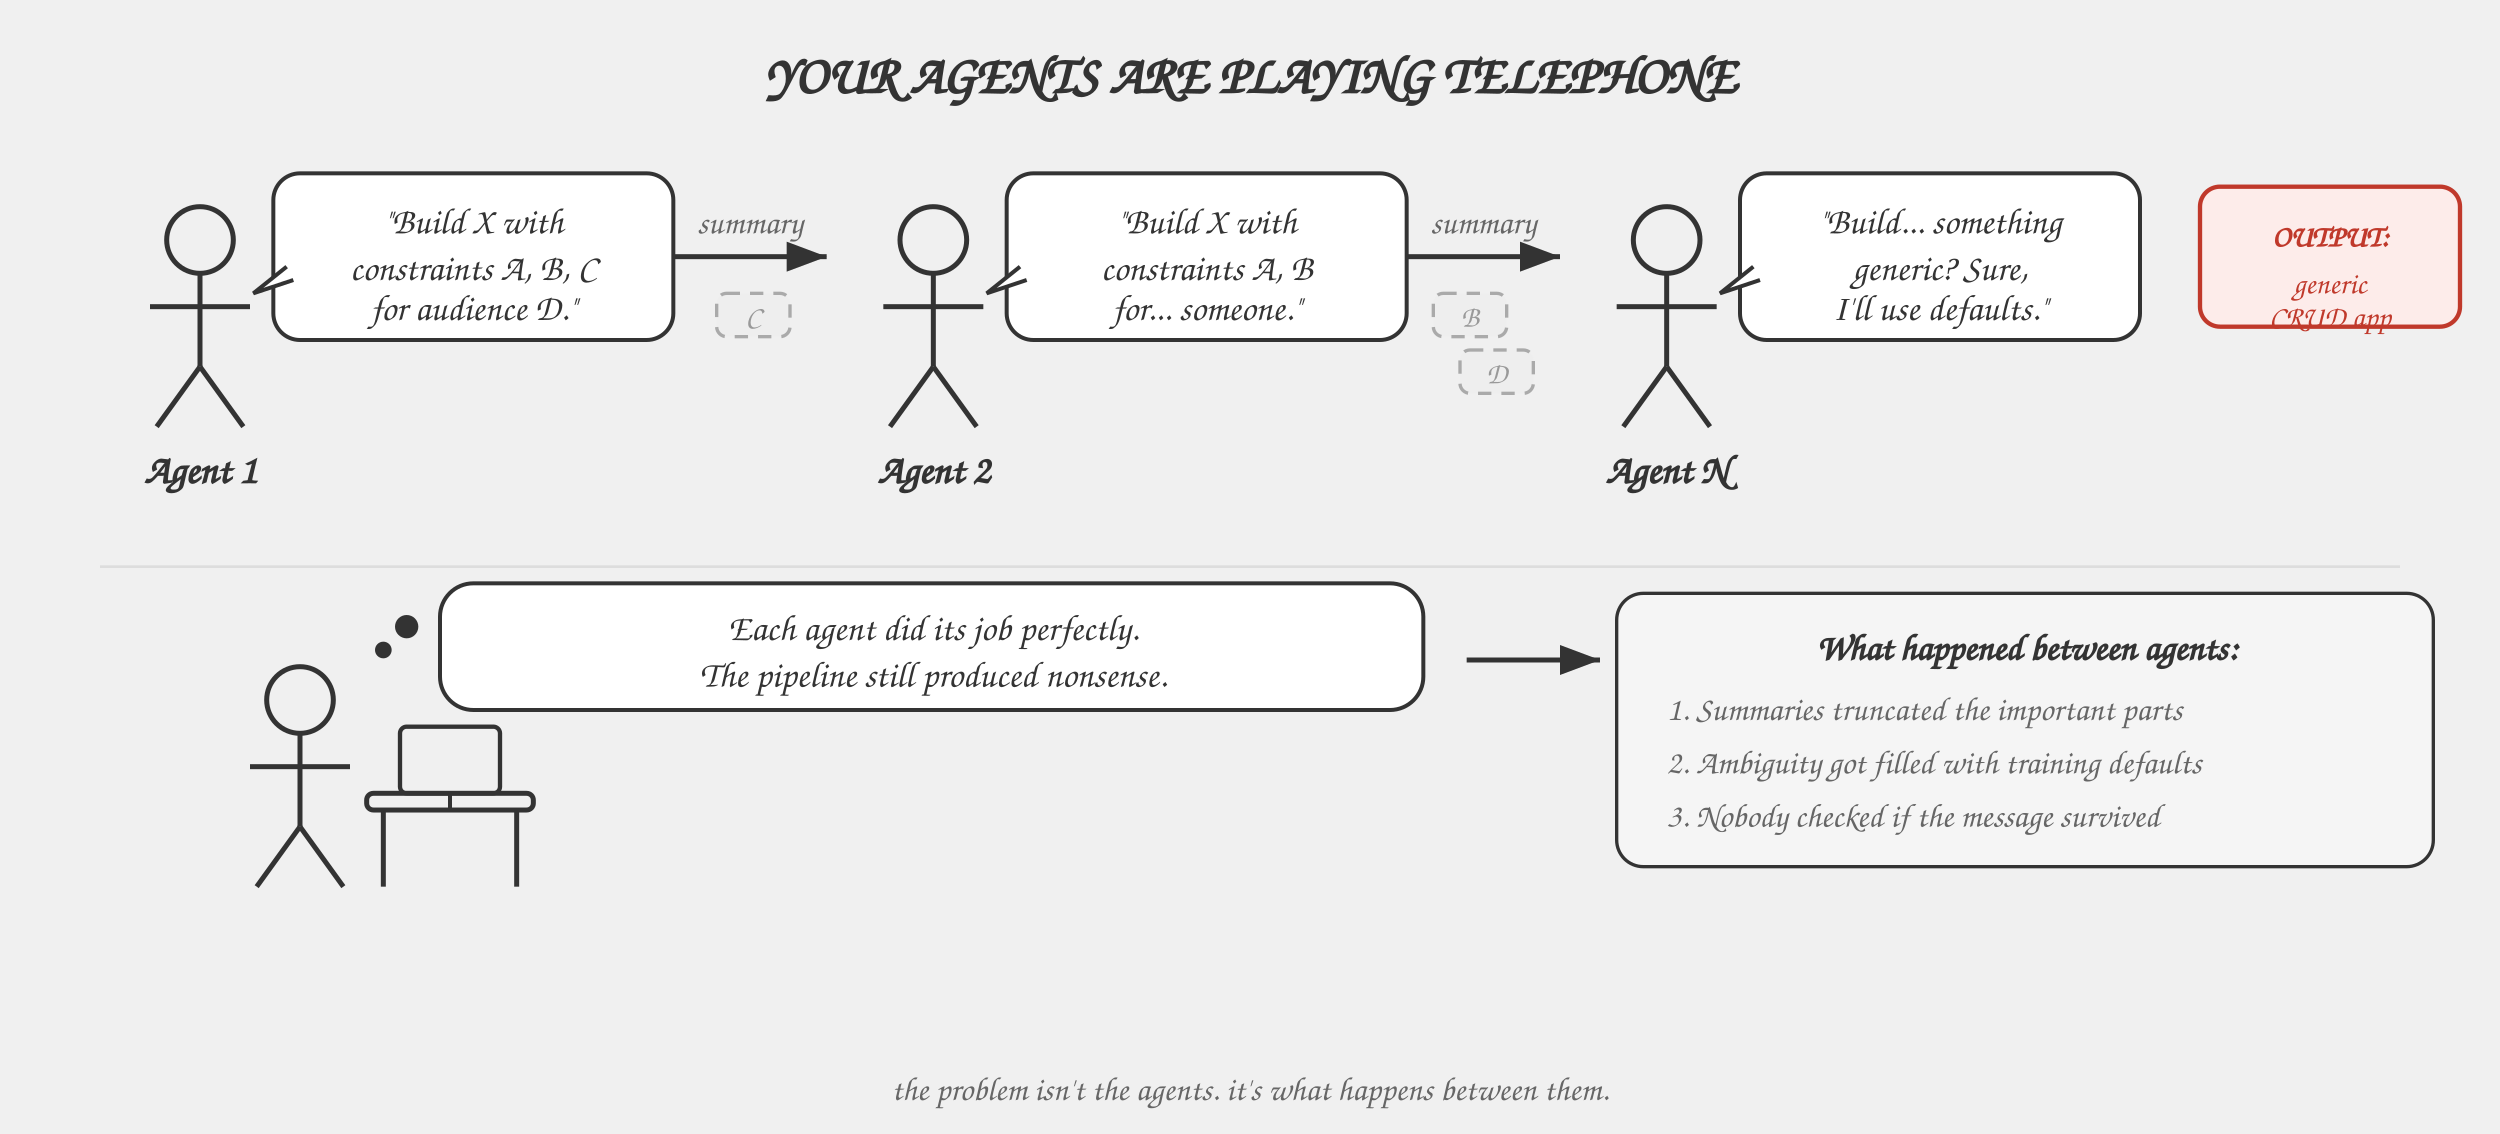
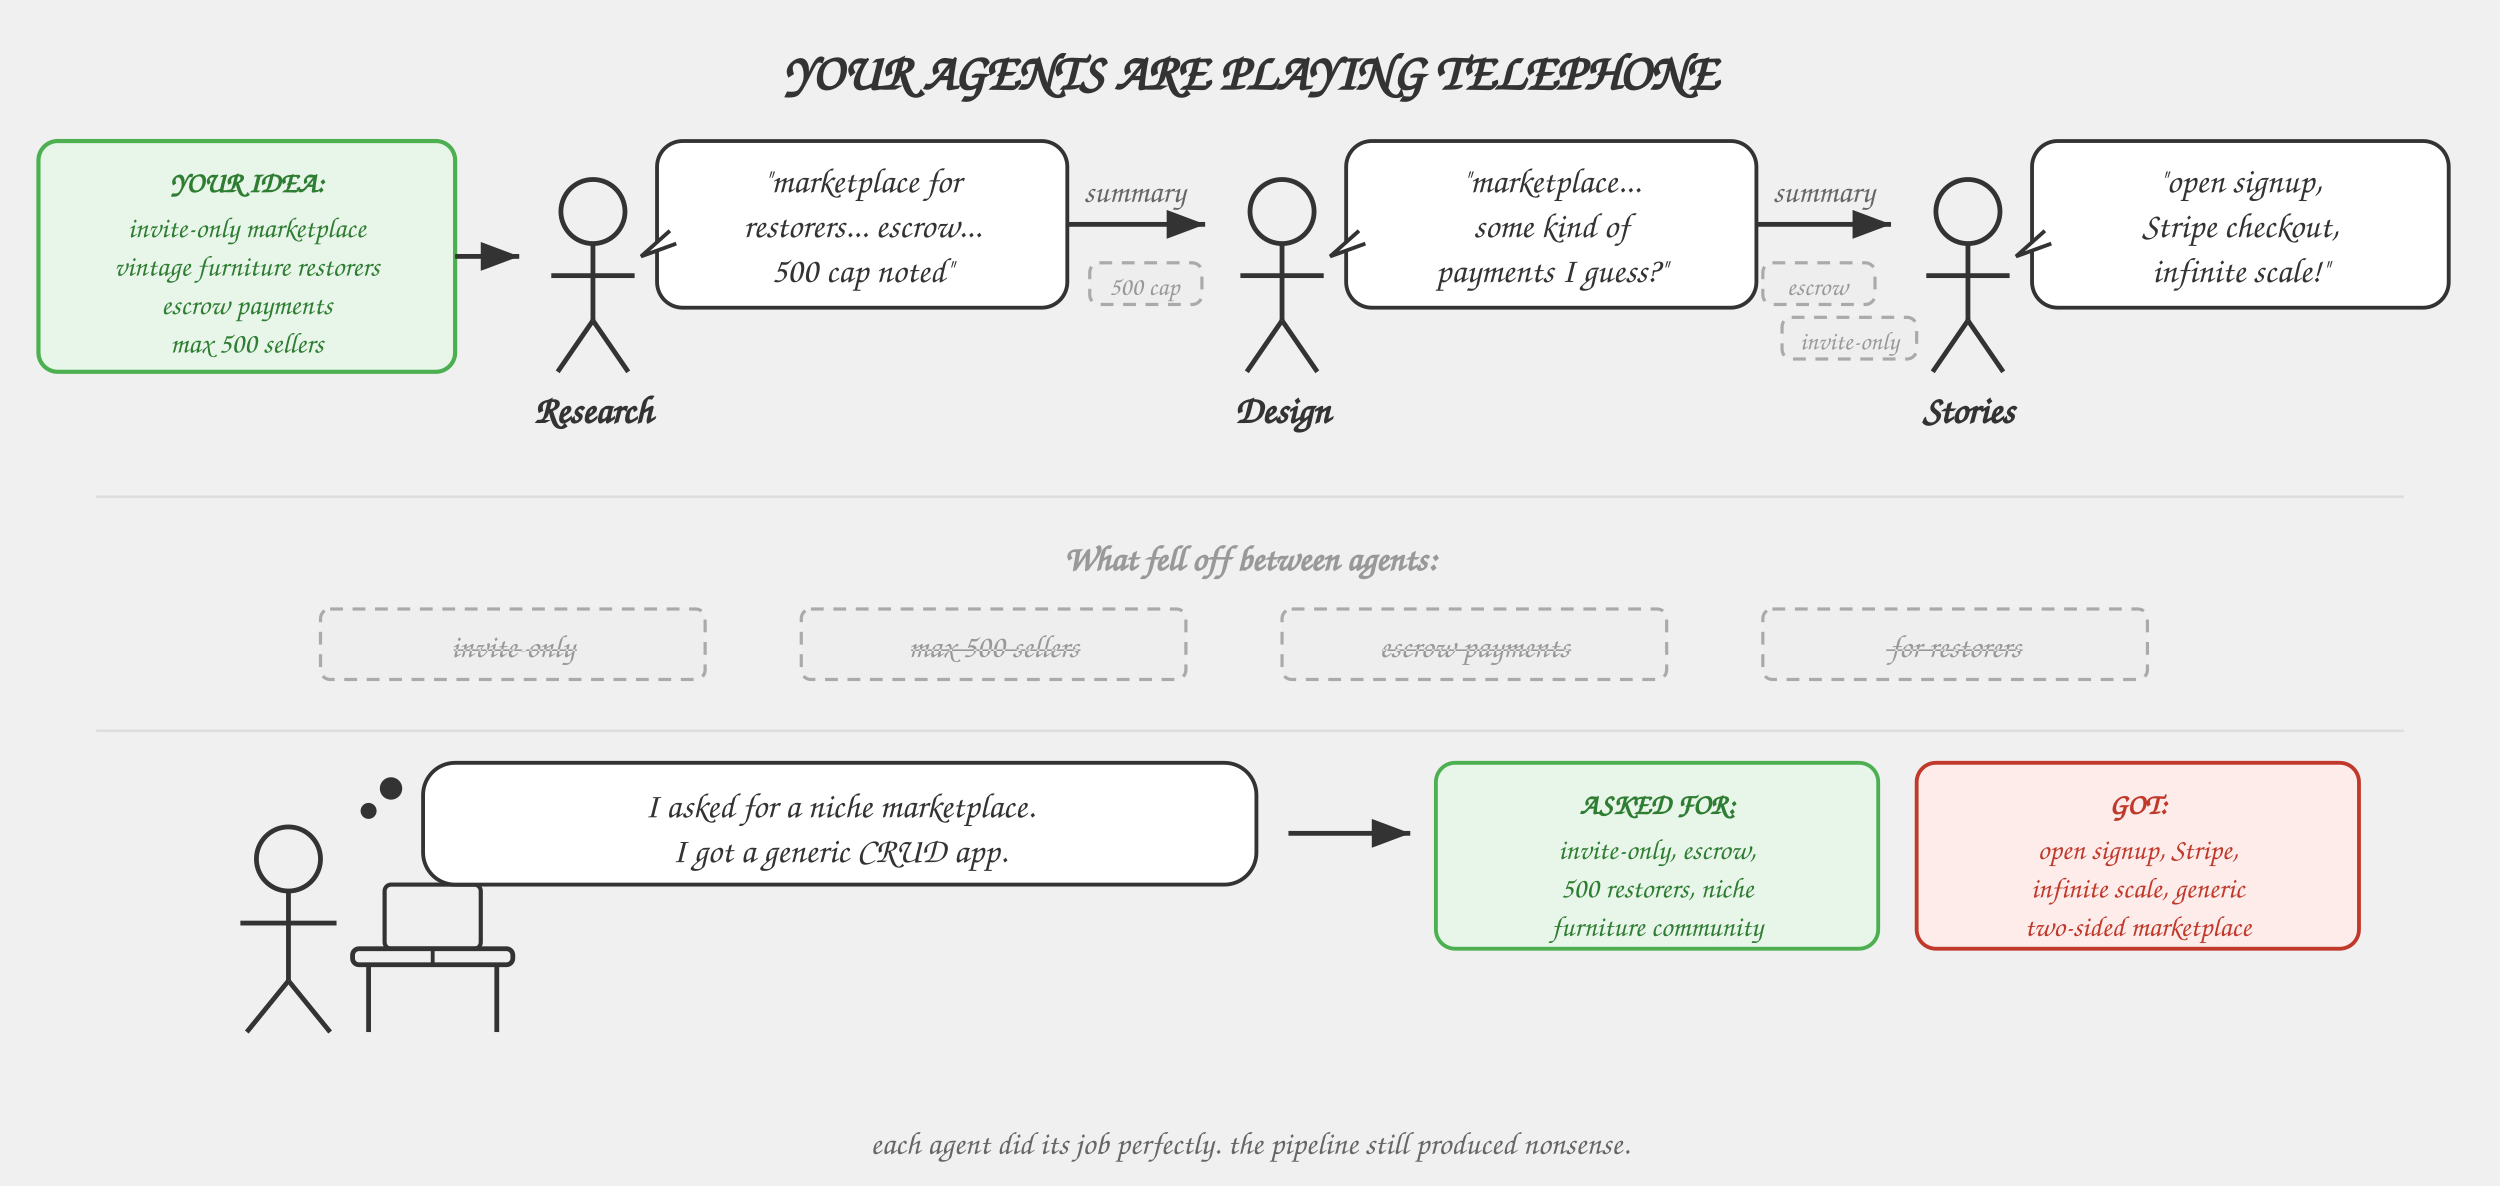
- <svg xmlns="http://www.w3.org/2000/svg" viewBox="0 0 750 340" font-family="'xkcd Script', 'Comic Sans MS', 'Chalkboard SE', cursive" font-size="14">
+ <svg xmlns="http://www.w3.org/2000/svg" viewBox="0 0 780 370" font-family="'xkcd Script', 'Comic Sans MS', 'Chalkboard SE', cursive" font-size="14">
  <style>
    text { fill: #333; }
    .title { font-size: 16px; font-weight: bold; }
    .label { font-size: 12px; }
    .small { font-size: 11px; }
    .tiny { font-size: 10px; fill: #666; }
    .bubble { fill: #fff; stroke: #333; stroke-width: 1.2; }
    .arrow { stroke: #333; stroke-width: 1.5; fill: none; marker-end: url(#arrowhead); }
    .ghost { fill: #eee; stroke: #aaa; stroke-width: 1; stroke-dasharray: 4 3; rx: 3; }
+     .strike { fill: #999; text-decoration: line-through; font-size: 9px; }
  </style>
  <defs>
    <marker id="arrowhead" markerWidth="8" markerHeight="6" refX="8" refY="3" orient="auto">
      <path d="M0,0 L8,3 L0,6 Z" fill="#333" />
    </marker>
  </defs>
-   <text x="375" y="28" text-anchor="middle" class="title">YOUR AGENTS ARE PLAYING TELEPHONE</text>
-   <circle cx="60" cy="72" r="10" fill="none" stroke="#333" stroke-width="1.5" />
-   <line x1="60" y1="82" x2="60" y2="110" stroke="#333" stroke-width="1.5" />
-   <line x1="45" y1="92" x2="75" y2="92" stroke="#333" stroke-width="1.5" />
-   <line x1="60" y1="110" x2="47" y2="128" stroke="#333" stroke-width="1.5" />
-   <line x1="60" y1="110" x2="73" y2="128" stroke="#333" stroke-width="1.5" />
-   <text x="60" y="145" text-anchor="middle" class="label" style="font-weight:bold;">Agent 1</text>
-   <rect x="82" y="52" width="120" height="50" class="bubble" rx="8" />
-   <path d="M86,80 L76,88 L88,84" fill="#fff" stroke="#333" stroke-width="1.2" />
-   <text x="142" y="70" text-anchor="middle" class="small">"Build X with</text>
-   <text x="142" y="84" text-anchor="middle" class="small">constraints A, B, C</text>
-   <text x="142" y="96" text-anchor="middle" class="small">for audience D."</text>
-   <path d="M202,77 L248,77" class="arrow" />
-   <text x="225" y="70" text-anchor="middle" class="tiny">summary</text>
-   <rect x="215" y="88" width="22" height="13" class="ghost" />
-   <text x="226" y="98" text-anchor="middle" style="font-size:9px; fill:#999;">C</text>
-   <circle cx="280" cy="72" r="10" fill="none" stroke="#333" stroke-width="1.5" />
-   <line x1="280" y1="82" x2="280" y2="110" stroke="#333" stroke-width="1.5" />
-   <line x1="265" y1="92" x2="295" y2="92" stroke="#333" stroke-width="1.5" />
-   <line x1="280" y1="110" x2="267" y2="128" stroke="#333" stroke-width="1.5" />
-   <line x1="280" y1="110" x2="293" y2="128" stroke="#333" stroke-width="1.5" />
-   <text x="280" y="145" text-anchor="middle" class="label" style="font-weight:bold;">Agent 2</text>
-   <rect x="302" y="52" width="120" height="50" class="bubble" rx="8" />
-   <path d="M306,80 L296,88 L308,84" fill="#fff" stroke="#333" stroke-width="1.2" />
-   <text x="362" y="70" text-anchor="middle" class="small">"Build X with</text>
-   <text x="362" y="84" text-anchor="middle" class="small">constraints A, B</text>
-   <text x="362" y="96" text-anchor="middle" class="small">for... someone."</text>
-   <path d="M422,77 L468,77" class="arrow" />
-   <text x="445" y="70" text-anchor="middle" class="tiny">summary</text>
-   <rect x="430" y="88" width="22" height="13" class="ghost" />
-   <text x="441" y="98" text-anchor="middle" style="font-size:9px; fill:#999;">B</text>
-   <rect x="438" y="105" width="22" height="13" class="ghost" />
-   <text x="449" y="115" text-anchor="middle" style="font-size:9px; fill:#999;">D</text>
-   <circle cx="500" cy="72" r="10" fill="none" stroke="#333" stroke-width="1.5" />
-   <line x1="500" y1="82" x2="500" y2="110" stroke="#333" stroke-width="1.5" />
-   <line x1="485" y1="92" x2="515" y2="92" stroke="#333" stroke-width="1.5" />
-   <line x1="500" y1="110" x2="487" y2="128" stroke="#333" stroke-width="1.5" />
-   <line x1="500" y1="110" x2="513" y2="128" stroke="#333" stroke-width="1.5" />
-   <text x="500" y="145" text-anchor="middle" class="label" style="font-weight:bold;">Agent N</text>
-   <rect x="522" y="52" width="120" height="50" class="bubble" rx="8" />
-   <path d="M526,80 L516,88 L528,84" fill="#fff" stroke="#333" stroke-width="1.2" />
-   <text x="582" y="70" text-anchor="middle" class="small">"Build... something</text>
-   <text x="582" y="84" text-anchor="middle" class="small">generic? Sure,</text>
-   <text x="582" y="96" text-anchor="middle" class="small">I'll use defaults."</text>
-   <rect x="660" y="56" width="78" height="42" rx="6" fill="#fdecea" stroke="#c0392b" stroke-width="1.3" />
-   <text x="699" y="74" text-anchor="middle" style="font-size:9px; fill:#c0392b; font-weight:bold;">OUTPUT:</text>
-   <text x="699" y="88" text-anchor="middle" style="font-size:9px; fill:#c0392b;">generic</text>
-   <text x="699" y="98" text-anchor="middle" style="font-size:9px; fill:#c0392b;">CRUD app</text>
-   <line x1="30" y1="170" x2="720" y2="170" stroke="#ddd" stroke-width="0.8" />
-   <circle cx="90" cy="210" r="10" fill="none" stroke="#333" stroke-width="1.5" />
-   <line x1="90" y1="220" x2="90" y2="248" stroke="#333" stroke-width="1.5" />
-   <line x1="75" y1="230" x2="105" y2="230" stroke="#333" stroke-width="1.5" />
-   <line x1="90" y1="248" x2="77" y2="266" stroke="#333" stroke-width="1.5" />
-   <line x1="90" y1="248" x2="103" y2="266" stroke="#333" stroke-width="1.5" />
-   <rect x="110" y="238" width="50" height="5" fill="none" stroke="#333" stroke-width="1.5" rx="2" />
-   <line x1="115" y1="243" x2="115" y2="266" stroke="#333" stroke-width="1.5" />
-   <line x1="155" y1="243" x2="155" y2="266" stroke="#333" stroke-width="1.5" />
-   <rect x="120" y="218" width="30" height="20" fill="none" stroke="#333" stroke-width="1.3" rx="2" />
-   <line x1="135" y1="238" x2="135" y2="243" stroke="#333" stroke-width="1.2" />
-   <circle cx="115" cy="195" r="2.5" fill="#333" />
-   <circle cx="122" cy="188" r="3.5" fill="#333" />
-   <rect x="132" y="175" width="295" height="38" class="bubble" rx="10" />
-   <text x="280" y="192" text-anchor="middle" class="small">Each agent did its job perfectly.</text>
-   <text x="280" y="206" text-anchor="middle" class="small">The pipeline still produced nonsense.</text>
-   <path d="M440,198 L480,198" class="arrow" />
-   <rect x="485" y="178" width="245" height="82" rx="8" fill="#f5f5f5" stroke="#333" stroke-width="1" />
-   <text x="608" y="198" text-anchor="middle" class="small" style="font-weight:bold;">What happened between agents:</text>
-   <text x="500" y="216" class="tiny">1. Summaries truncated the important parts</text>
-   <text x="500" y="232" class="tiny">2. Ambiguity got filled with training defaults</text>
-   <text x="500" y="248" class="tiny">3. Nobody checked if the message survived</text>
-   <text x="375" y="330" text-anchor="middle" class="tiny">the problem isn't the agents. it's what happens between them.</text>
+   <text x="390" y="28" text-anchor="middle" class="title">YOUR AGENTS ARE PLAYING TELEPHONE</text>
+   <rect x="12" y="44" width="130" height="72" rx="6" fill="#e8f5e9" stroke="#4caf50" stroke-width="1.3" />
+   <text x="77" y="60" text-anchor="middle" style="font-size:9px; fill:#2e7d32; font-weight:bold;">YOUR IDEA:</text>
+   <text x="77" y="74" text-anchor="middle" style="font-size:9px; fill:#2e7d32;">invite-only marketplace</text>
+   <text x="77" y="86" text-anchor="middle" style="font-size:9px; fill:#2e7d32;">vintage furniture restorers</text>
+   <text x="77" y="98" text-anchor="middle" style="font-size:9px; fill:#2e7d32;">escrow payments</text>
+   <text x="77" y="110" text-anchor="middle" style="font-size:9px; fill:#2e7d32;">max 500 sellers</text>
+   <path d="M142,80 L162,80" class="arrow" />
+   <circle cx="185" cy="66" r="10" fill="none" stroke="#333" stroke-width="1.5" />
+   <line x1="185" y1="76" x2="185" y2="100" stroke="#333" stroke-width="1.5" />
+   <line x1="172" y1="86" x2="198" y2="86" stroke="#333" stroke-width="1.5" />
+   <line x1="185" y1="100" x2="174" y2="116" stroke="#333" stroke-width="1.5" />
+   <line x1="185" y1="100" x2="196" y2="116" stroke="#333" stroke-width="1.5" />
+   <text x="185" y="132" text-anchor="middle" class="label" style="font-weight:bold;">Research</text>
+   <rect x="205" y="44" width="128" height="52" class="bubble" rx="8" />
+   <path d="M209,72 L200,80 L211,76" fill="#fff" stroke="#333" stroke-width="1.2" />
+   <text x="269" y="60" text-anchor="middle" class="small">"marketplace for</text>
+   <text x="269" y="74" text-anchor="middle" class="small">restorers... escrow...</text>
+   <text x="269" y="88" text-anchor="middle" class="small">500 cap noted"</text>
+   <path d="M333,70 L376,70" class="arrow" />
+   <text x="354" y="63" text-anchor="middle" class="tiny">summary</text>
+   <rect x="340" y="82" width="35" height="13" class="ghost" />
+   <text x="357" y="92" text-anchor="middle" style="font-size:8px; fill:#999;">500 cap</text>
+   <circle cx="400" cy="66" r="10" fill="none" stroke="#333" stroke-width="1.5" />
+   <line x1="400" y1="76" x2="400" y2="100" stroke="#333" stroke-width="1.5" />
+   <line x1="387" y1="86" x2="413" y2="86" stroke="#333" stroke-width="1.5" />
+   <line x1="400" y1="100" x2="389" y2="116" stroke="#333" stroke-width="1.5" />
+   <line x1="400" y1="100" x2="411" y2="116" stroke="#333" stroke-width="1.5" />
+   <text x="400" y="132" text-anchor="middle" class="label" style="font-weight:bold;">Design</text>
+   <rect x="420" y="44" width="128" height="52" class="bubble" rx="8" />
+   <path d="M424,72 L415,80 L426,76" fill="#fff" stroke="#333" stroke-width="1.2" />
+   <text x="484" y="60" text-anchor="middle" class="small">"marketplace...</text>
+   <text x="484" y="74" text-anchor="middle" class="small">some kind of</text>
+   <text x="484" y="88" text-anchor="middle" class="small">payments I guess?"</text>
+   <path d="M548,70 L590,70" class="arrow" />
+   <text x="569" y="63" text-anchor="middle" class="tiny">summary</text>
+   <rect x="550" y="82" width="35" height="13" class="ghost" />
+   <text x="567" y="92" text-anchor="middle" style="font-size:8px; fill:#999;">escrow</text>
+   <rect x="556" y="99" width="42" height="13" class="ghost" />
+   <text x="577" y="109" text-anchor="middle" style="font-size:8px; fill:#999;">invite-only</text>
+   <circle cx="614" cy="66" r="10" fill="none" stroke="#333" stroke-width="1.5" />
+   <line x1="614" y1="76" x2="614" y2="100" stroke="#333" stroke-width="1.5" />
+   <line x1="601" y1="86" x2="627" y2="86" stroke="#333" stroke-width="1.5" />
+   <line x1="614" y1="100" x2="603" y2="116" stroke="#333" stroke-width="1.5" />
+   <line x1="614" y1="100" x2="625" y2="116" stroke="#333" stroke-width="1.5" />
+   <text x="614" y="132" text-anchor="middle" class="label" style="font-weight:bold;">Stories</text>
+   <rect x="634" y="44" width="130" height="52" class="bubble" rx="8" />
+   <path d="M638,72 L629,80 L640,76" fill="#fff" stroke="#333" stroke-width="1.2" />
+   <text x="699" y="60" text-anchor="middle" class="small">"open signup,</text>
+   <text x="699" y="74" text-anchor="middle" class="small">Stripe checkout,</text>
+   <text x="699" y="88" text-anchor="middle" class="small">infinite scale!"</text>
+   <line x1="30" y1="155" x2="750" y2="155" stroke="#ddd" stroke-width="0.8" />
+   <text x="390" y="178" text-anchor="middle" class="small" style="font-weight:bold; fill:#999;">What fell off between agents:</text>
+   <rect x="100" y="190" width="120" height="22" class="ghost" />
+   <text x="160" y="205" text-anchor="middle" style="font-size:10px; fill:#999; text-decoration:line-through;">invite-only</text>
+   <rect x="250" y="190" width="120" height="22" class="ghost" />
+   <text x="310" y="205" text-anchor="middle" style="font-size:10px; fill:#999; text-decoration:line-through;">max 500 sellers</text>
+   <rect x="400" y="190" width="120" height="22" class="ghost" />
+   <text x="460" y="205" text-anchor="middle" style="font-size:10px; fill:#999; text-decoration:line-through;">escrow payments</text>
+   <rect x="550" y="190" width="120" height="22" class="ghost" />
+   <text x="610" y="205" text-anchor="middle" style="font-size:10px; fill:#999; text-decoration:line-through;">for restorers</text>
+   <line x1="30" y1="228" x2="750" y2="228" stroke="#ddd" stroke-width="0.8" />
+   <circle cx="90" cy="268" r="10" fill="none" stroke="#333" stroke-width="1.5" />
+   <line x1="90" y1="278" x2="90" y2="306" stroke="#333" stroke-width="1.5" />
+   <line x1="75" y1="288" x2="105" y2="288" stroke="#333" stroke-width="1.5" />
+   <line x1="90" y1="306" x2="77" y2="322" stroke="#333" stroke-width="1.5" />
+   <line x1="90" y1="306" x2="103" y2="322" stroke="#333" stroke-width="1.5" />
+   <rect x="110" y="296" width="50" height="5" fill="none" stroke="#333" stroke-width="1.5" rx="2" />
+   <line x1="115" y1="301" x2="115" y2="322" stroke="#333" stroke-width="1.5" />
+   <line x1="155" y1="301" x2="155" y2="322" stroke="#333" stroke-width="1.5" />
+   <rect x="120" y="276" width="30" height="20" fill="none" stroke="#333" stroke-width="1.3" rx="2" />
+   <line x1="135" y1="296" x2="135" y2="301" stroke="#333" stroke-width="1.2" />
+   <circle cx="115" cy="253" r="2.5" fill="#333" />
+   <circle cx="122" cy="246" r="3.5" fill="#333" />
+   <rect x="132" y="238" width="260" height="38" class="bubble" rx="10" />
+   <text x="262" y="255" text-anchor="middle" class="small">I asked for a niche marketplace.</text>
+   <text x="262" y="269" text-anchor="middle" class="small">I got a generic CRUD app.</text>
+   <path d="M402,260 L440,260" class="arrow" />
+   <rect x="448" y="238" width="138" height="58" rx="6" fill="#e8f5e9" stroke="#4caf50" stroke-width="1.2" />
+   <text x="517" y="254" text-anchor="middle" style="font-size:9px; fill:#2e7d32; font-weight:bold;">ASKED FOR:</text>
+   <text x="517" y="268" text-anchor="middle" style="font-size:9px; fill:#2e7d32;">invite-only, escrow,</text>
+   <text x="517" y="280" text-anchor="middle" style="font-size:9px; fill:#2e7d32;">500 restorers, niche</text>
+   <text x="517" y="292" text-anchor="middle" style="font-size:9px; fill:#2e7d32;">furniture community</text>
+   <rect x="598" y="238" width="138" height="58" rx="6" fill="#fdecea" stroke="#c0392b" stroke-width="1.2" />
+   <text x="667" y="254" text-anchor="middle" style="font-size:9px; fill:#c0392b; font-weight:bold;">GOT:</text>
+   <text x="667" y="268" text-anchor="middle" style="font-size:9px; fill:#c0392b;">open signup, Stripe,</text>
+   <text x="667" y="280" text-anchor="middle" style="font-size:9px; fill:#c0392b;">infinite scale, generic</text>
+   <text x="667" y="292" text-anchor="middle" style="font-size:9px; fill:#c0392b;">two-sided marketplace</text>
+   <text x="390" y="360" text-anchor="middle" class="tiny">each agent did its job perfectly. the pipeline still produced nonsense.</text>
</svg>
